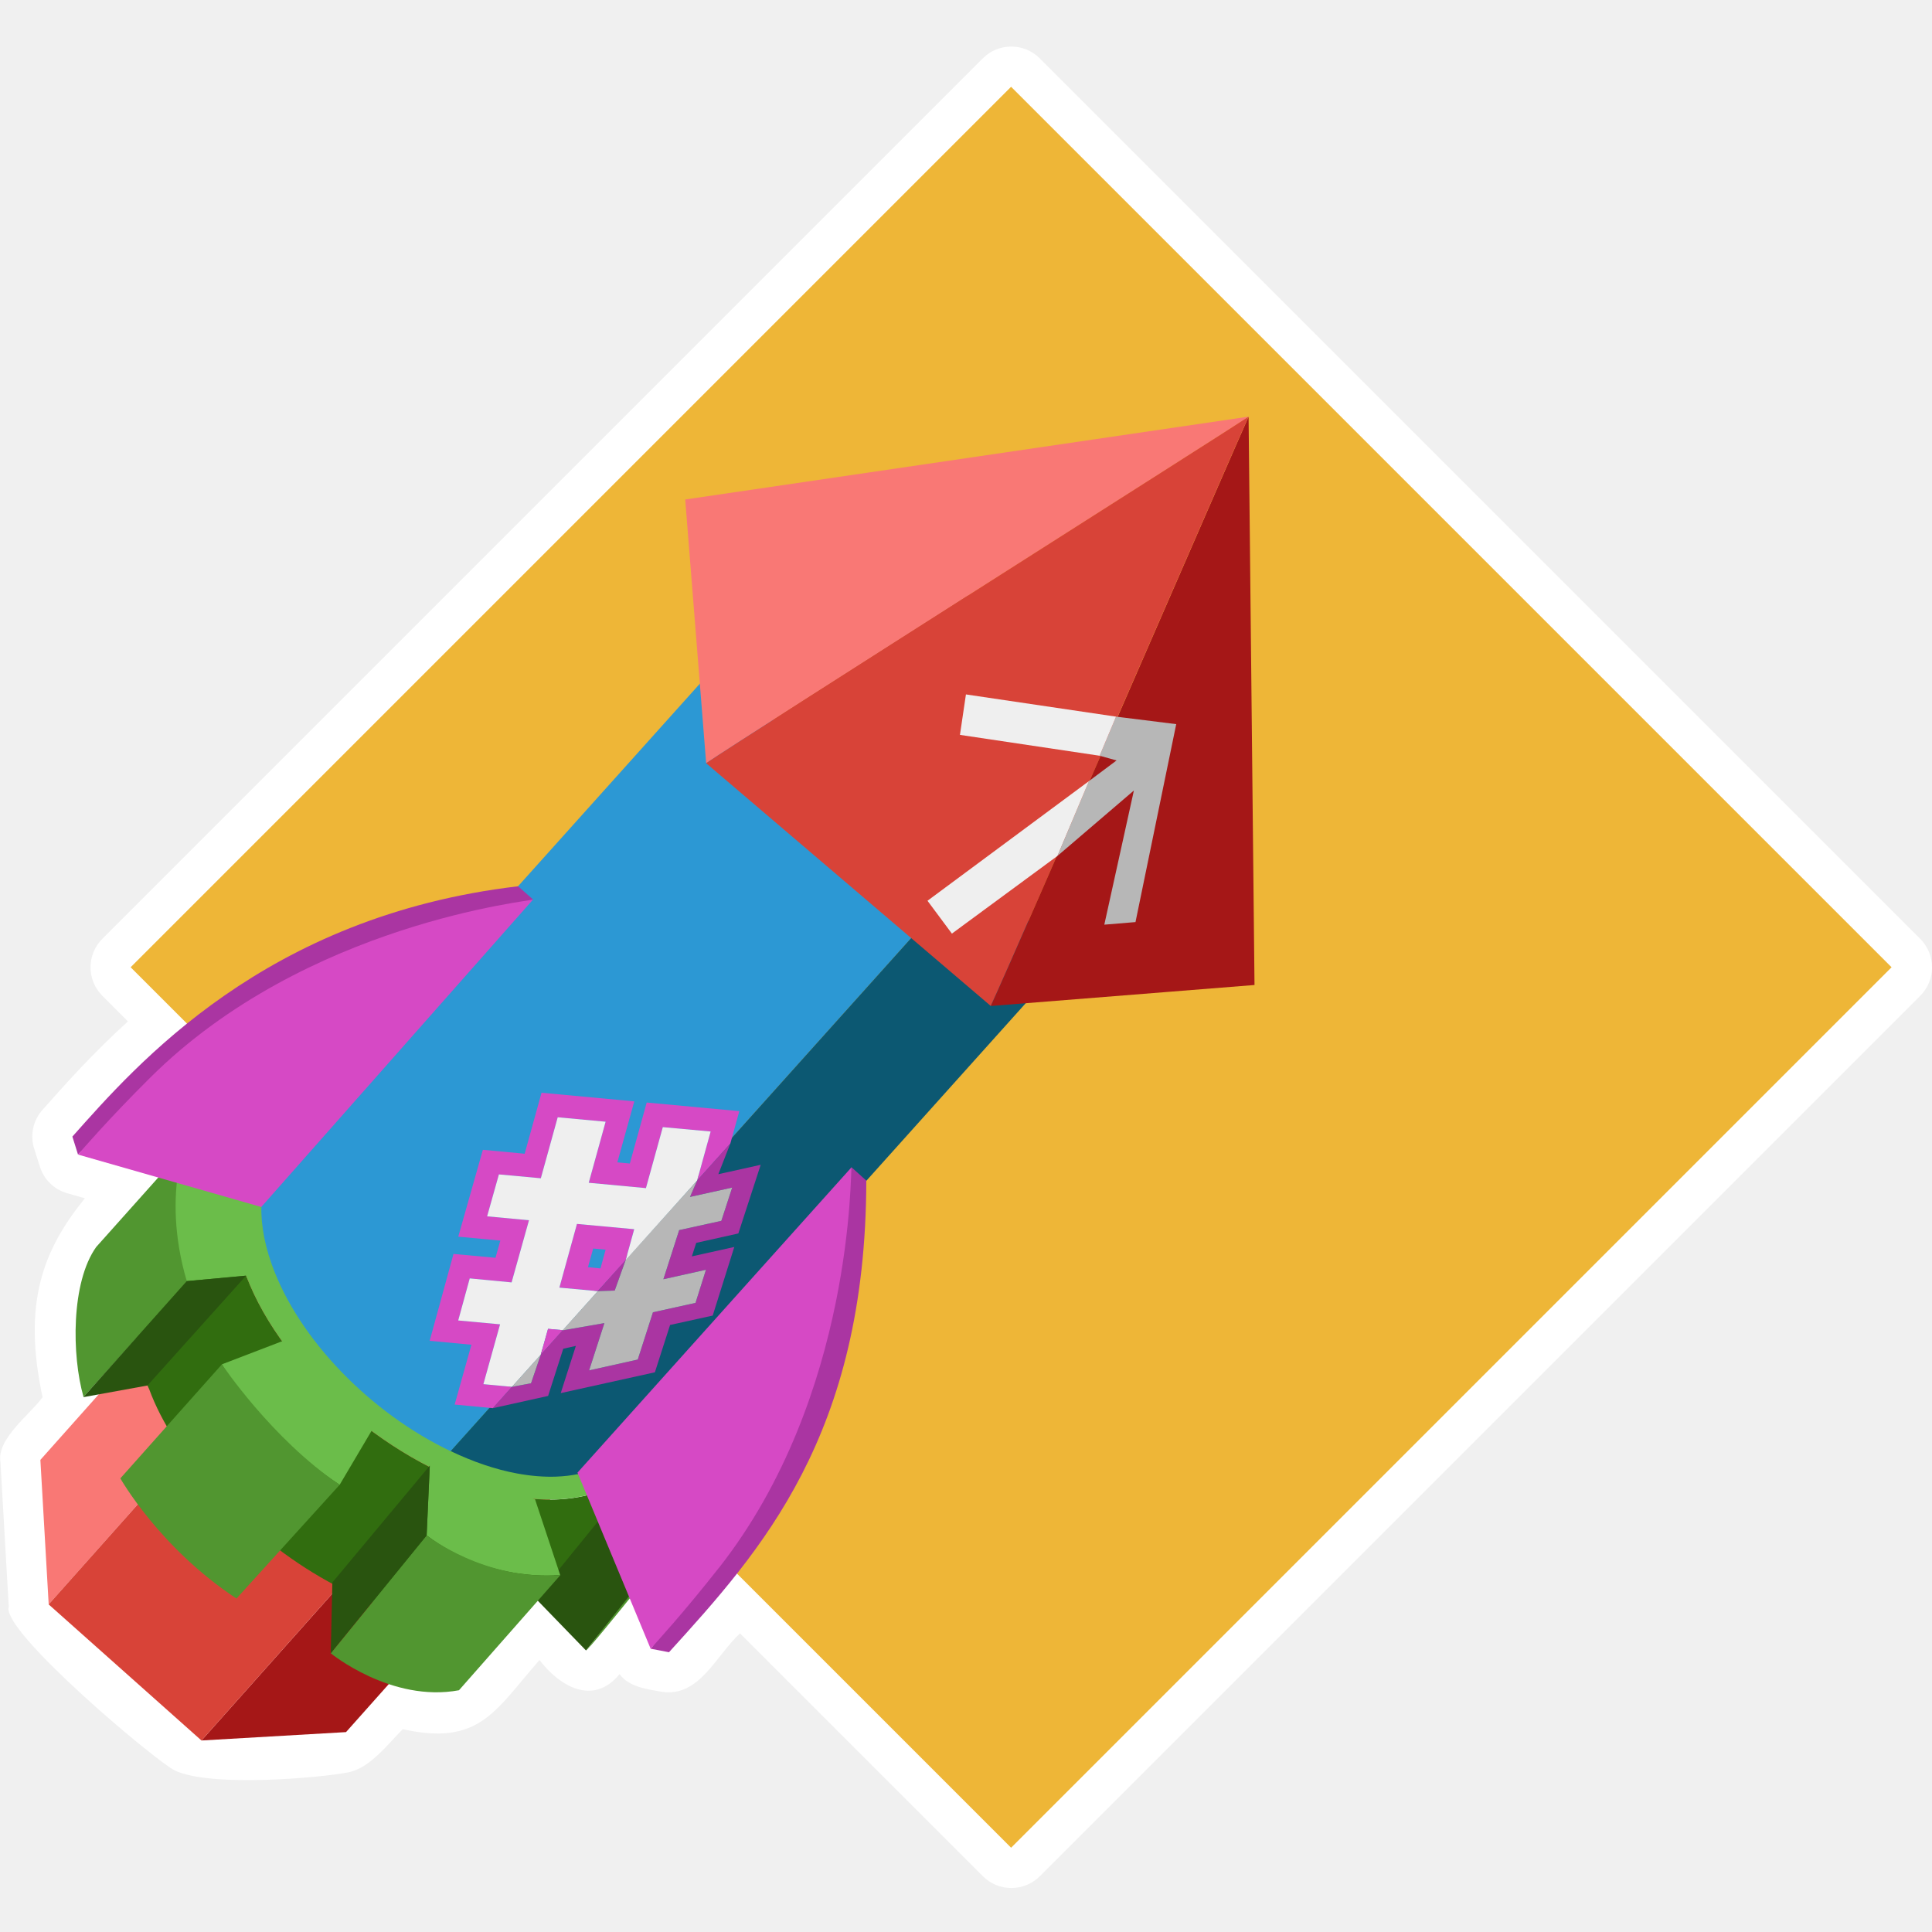
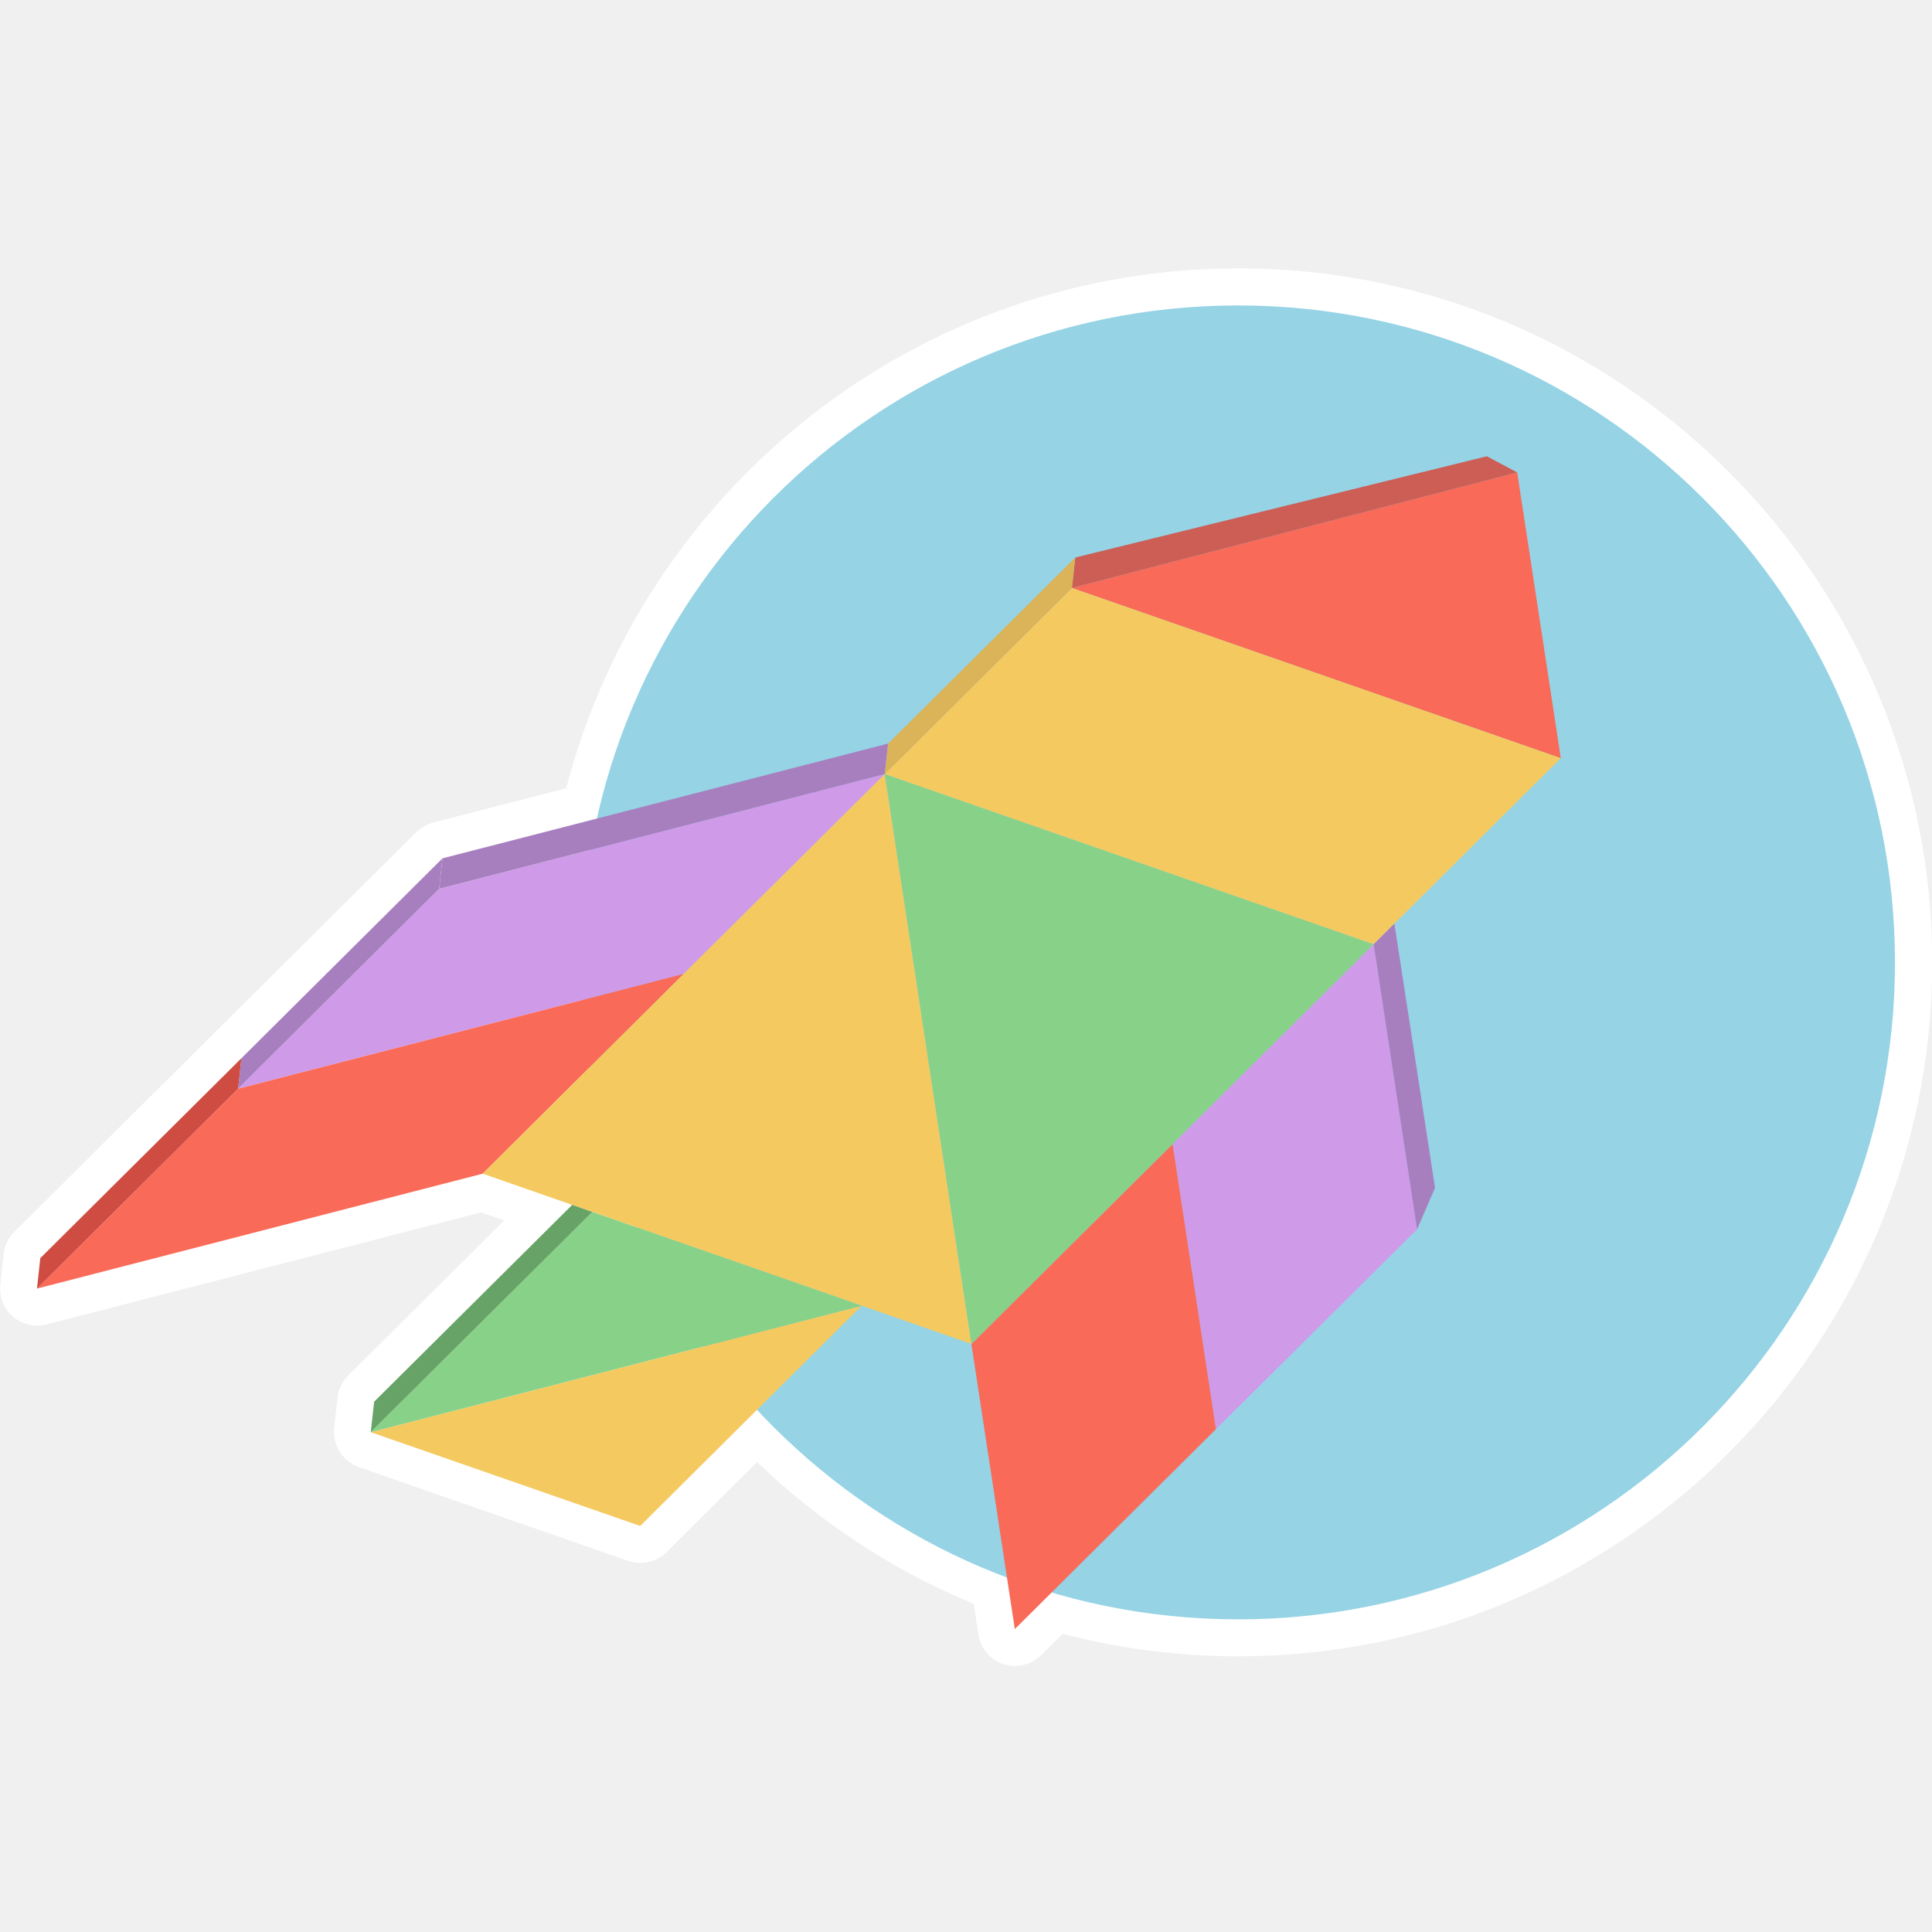
<svg xmlns="http://www.w3.org/2000/svg" id="Camada_1" data-name="Camada 1" viewBox="0 0 300 300">
  <defs>
-     <clipPath id="clippath">
-       <path d="M157.75 144.72l15.48-33.45 9.86 1.23-6.77 30.68-18.57 1.54z" class="cls-3" />
-     </clipPath>
-     <clipPath id="clippath-1">
-       <path d="M75.77 218.78l38.28-42.22 14.39 8.12-36.16 39.88-16.51-5.78z" class="cls-3" />
-     </clipPath>
-     <style>.cls-1{fill:#eeb637}.cls-3{fill:none}.cls-4{fill:#f97875}.cls-5{fill:#a51717}.cls-9{isolation:isolate}.cls-10{fill:#efefef}.cls-11{fill:#aa35a2}.cls-12{fill:#074b5b}.cls-13{fill:#2c98d4}.cls-14{fill:#519630}.cls-15{fill:#d84338}.cls-16{fill:#b7b7b7}.cls-18{fill:#29540f}.cls-20{fill:#d649c5}.cls-21{fill:#6bbd4a}</style>
+     <style>
+       .cls-1 {
+         fill: #88d188;
+       }
+ 
+       .cls-2 {
+         fill: #dbb358;
+       }
+ 
+       .cls-3 {
+         fill: #fff;
+       }
+ 
+       .cls-4 {
+         fill: #95d3e5;
+       }
+ 
+       .cls-5 {
+         fill: #a77fbf;
+       }
+ 
+       .cls-6 {
+         fill: #ce4c42;
+       }
+ 
+       .cls-7 {
+         fill: #f4ca60;
+       }
+ 
+       .cls-8 {
+         fill: #67a367;
+       }
+ 
+       .cls-9 {
+         fill: #cf9ae8;
+       }
+ 
+       .cls-10 {
+         fill: #cc5e56;
+       }
+ 
+       .cls-11 {
+         fill: #f96a58;
+       }
+     </style>
  </defs>
-   <path fill="#fff" d="M300 150.2c0-1.66-.66-3.25-1.83-4.42L161.45 9.06c-1.22-1.22-2.82-1.83-4.42-1.83s-3.2.61-4.42 1.83L15.89 145.78a6.252 6.252 0 000 8.84l3.98 3.98c-5.42 4.92-9.57 9.58-12.8 13.21l-.47.53a6.225 6.225 0 00-1.29 6.03l.88 2.78c.63 2 2.22 3.56 4.24 4.13l2.75.79c-6.59 8.12-9.68 16.39-6.57 30.88-1.82 2.6-7.17 6.43-6.54 10.1l1.29 22.44c-1.28 3.71 22.92 24.08 25.81 25.44 5.66 2.67 22.98 1.08 26.96.27 3.41-.69 6.28-4.61 8.41-6.69 11.95 2.64 14.32-2.87 21.23-10.74 3.06 4 8.32 7.23 12.44 2.18 1.39 1.99 4.32 2.36 6.54 2.75 5.82.88 8.34-5.52 12.16-9.07l37.71 37.71a6.253 6.253 0 008.84 0l136.72-136.72a6.252 6.252 0 001.83-4.42z" />
-   <path d="M60.33 53.52h193.35v193.35H60.33z" class="cls-1" transform="rotate(-45 157.004 150.197)" />
-   <path d="M75.87 233.92c-.96.06-1.81.1-2.57.15-1.3.08-2.33.14-3.17.18l-.56.03c-.47.03-.88.05-1.24.07-.14 0-.27.02-.4.02-.25.01-.47.03-.68.04-1.05.06-1.66.1-2.92.17-.38.02-.81.05-1.33.08l-31.71 35.6 22.44-1.3 31.71-35.6c-4.03.23-7.14.41-9.57.56z" class="cls-5" />
-   <path d="M39.03 209.21l-1.05-18.12-31.71 35.6 1.29 22.44 31.71-35.61-.24-4.31z" class="cls-4" />
-   <path d="M11.44 226h47.68v31.78H11.44z" class="cls-15" transform="rotate(-48.31 35.285 241.896)" />
-   <path d="M39.27 213.52L63 234.65c.52-.03.96-.05 1.33-.08 1.26-.07 1.87-.11 2.92-.17.21-.01.43-.02.68-.04.13 0 .26-.01.4-.02.36-.02.77-.04 1.24-.07l.56-.03c.84-.05 1.88-.11 3.17-.18.76-.04 1.61-.09 2.57-.15 2.43-.14 5.53-.32 9.57-.56l-1.29-22.44-23.73-21.13-22.44 1.3c.35 6.04.7 12.05 1.05 18.13l.25 4.31z" class="cls-15" />
-   <path d="M121.92 135.94l3.22-3.95-29 61.01-3.11 3.83 28.89-60.89z" class="cls-12" />
-   <path d="M92.49 194.62l30.91-58.75 1.73-3.88s-32.83 52.03-28.99 61.02l-3.65 1.61z" class="cls-13" />
-   <path d="M106.37 237.38l-15.38 18.9-8.16-8.42 15.02-18.04 8.52 7.56z" class="cls-18" />
-   <path d="M108.33 235.07c-.95 1.1-16.66 20.98-17.34 21.21 1.06-1.34 16.5-20.91 17.34-21.21z" class="cls-14" />
-   <path d="M45.85 166.17l-11.03 13.56 4.66 2.9 13.32-9.46-6.95-7m62.09 52.39l-3.85 4.74-2.68-2.18 1.69-5.48 4.59 2.07.25.85z" class="cls-12" />
-   <path fill="#316d0f" d="M100.12 227.32L85.25 245.6c-19.53 17.41-54.57-9.41-62.07-29.85-7.82-16.38 8.45-27.04 16.08-37.96-16.19 26.13 38.55 70.7 60.87 49.54z" />
-   <path d="M100.12 227.32c-22.3 21.16-77.05-23.39-60.87-49.53 21.87-21.37 77.34 23.78 60.87 49.53z" class="cls-21" />
-   <path d="M83.08 232.81l3.9 11.74s-10.75 1.39-20.73-6.14l.51-11.31 16.32 5.71z" class="cls-21" />
-   <path d="M28.99 199.13l1.29-22.67-15.34 17.17c-3.91 5.47-3.82 16.82-1.97 23.29l-.03.03 16.05-17.83z" class="cls-14" />
-   <path d="M38.61 198.04l-.06-17.08-9.17-5.28c.16-.22-4.56 9.03-.38 23.25l9.6-.88z" class="cls-21" />
-   <path d="M71.28 262.45l15.74-17.87-.04-.02c-11.67.97-20.73-6.14-20.73-6.14l-14.89 18.3s9.4 7.7 19.92 5.74z" class="cls-14" />
-   <path d="M97.65 229.66l5.19-7.92 7.57 4.27s1.36 6.96-4.23 11.21l-8.52-7.56zm-48.64-56.97l-3.16-6.52s10.62-4.3 19.62 3.52l.1 5.12L49 172.69zm50.24 32.26l4.49-.63s7.14 5.27 4.2 14.24l-5.22-2.16-3.48-10.76" class="cls-13" />
-   <path d="M66.74 227.58l-15.13 18.14-.25 10.99 14.89-18.29.49-10.84zm-53.8-10.63l9.96-1.81 15.32-17.06-9.22.85-16.06 18.02z" class="cls-18" />
-   <path d="M57.83 221.95l-13.8-13.77-9.57 3.67s5.51 10.27 18.28 18.71l5.09-8.61z" class="cls-21" />
-   <path d="M18.69 229.56s6.05 10.76 18.03 18.66l16.02-17.66c-10.59-7.17-18.28-18.71-18.28-18.71l-15.77 17.71z" class="cls-14" />
-   <path fill="#bf6e17" d="M174.86 138.41c-3.4 3.98-9.42 5.72-17.27 4.27-15.7-2.9-32.76-17.45-38.11-32.5-2.67-7.52-1.9-13.75 1.49-17.73 3.4-3.98 9.42-5.72 17.27-4.27 15.71 2.9 32.77 17.45 38.11 32.5 2.67 7.52 1.9 13.74-1.49 17.73z" />
-   <path d="M119.49 110.18c-2.67-7.52-1.9-13.75 1.49-17.73l-77.3 86.13c-3.4 3.98-4.16 10.2-1.49 17.73 4.18 11.77 15.53 23.21 27.79 29.03l77.3-86.13c-12.26-5.83-23.61-17.26-27.79-29.03z" class="cls-13" />
-   <path fill="#0c5872" d="M163.68 143.16c-1.88.07-3.92-.09-6.09-.49-3.41-.63-6.9-1.83-10.31-3.47l-77.3 86.13c3.42 1.63 6.9 2.84 10.31 3.47 2.17.4 4.21.56 6.09.49 4.91-.18 8.73-1.88 11.18-4.75l77.3-86.13c-2.45 2.87-6.28 4.58-11.18 4.75z" />
-   <path d="M194.79 152.95l-40.94 3.26c3.37-7.19 38.67-88.59 40.03-91.49l.92 88.24z" class="cls-5" />
-   <path d="M193.87 64.71c-2.93 1.99-77.96 49.55-84.22 53.8l-3.25-40.95 87.46-12.86z" class="cls-4" />
-   <path d="M153.84 156.2l-44.19-37.69c6.57-4.46 81.57-52 84.22-53.8-1.5 3.2-36.81 84.64-40.03 91.49z" class="cls-15" />
-   <path d="M170.68 117.32l-1.69 4.03 4.81-3.57-3.12-.46z" class="cls-3" />
-   <g clip-path="url(#clippath)">
-     <path d="M182.1 112.37l-8.8-1.09-2.55 6.07 2.63.73-4.29 3.21-4.89 11.62 11.87-10.16-4.6 20.86 4.85-.43 6.33-30.77" class="cls-16" />
-   </g>
-   <path d="M144.02 139.87l3.79 5.1 16.39-12.06 4.89-11.62-25.07 18.58zm5.97-32.04l-.93 6.28 21.69 3.24 2.55-6.07-23.31-3.45z" class="cls-10" />
-   <path d="M132.15 134.45l2.86-3.35" class="cls-3" />
-   <g clip-path="url(#clippath-1)">
-     <path d="M97.16 195.63l-4.33 4.86 2.62-.09 1.71-4.77" class="cls-11" />
-     <path d="M113.41 177.56l-5.16 5.75-1.11 2.55 6.55-1.45-1.68 5.16-6.55 1.44-2.45 7.63 6.61-1.47-1.62 5.14-6.61 1.46-2.36 7.34-7.55 1.68 2.37-7.34-6.5 1.13-3.38 3.78-1.51 4.43-2.97.56-2.96 3.31 8.58-1.9 2.35-7.33 1.96-.44-2.35 7.33 14.62-3.23 2.36-7.35 6.62-1.46 3.35-10.65-6.59 1.46.68-2.1 6.54-1.46 3.47-10.66-6.58 1.46 1.87-4.77" class="cls-11" />
-     <path d="M83.97 210.36l-4.48 4.99 2.97-.56 1.51-4.43m29.72-25.95l-6.55 1.45 1.11-2.55-11.09 12.32-1.71 4.77-2.62.09-5.48 6.09 6.5-1.13-2.37 7.34 7.55-1.68 2.36-7.34 6.61-1.46 1.62-5.14-6.61 1.47 2.45-7.63 6.55-1.44 1.68-5.16" class="cls-16" />
-   </g>
-   <path d="M110.35 175.7l-7.43-.68-2.62 9.47-8.88-.83 2.62-9.48-7.44-.69-2.62 9.47-6.51-.6-1.83 6.51 6.5.61-2.7 9.65-6.5-.62-1.79 6.53 6.5.6-2.59 9.29 4.43.42-2.96 3.31-5.93-.56 2.6-9.29-6.48-.61 3.7-13.49 6.52.6.75-2.67-6.53-.61 3.82-13.49 6.49.61 2.62-9.47 14.4 1.34-2.63 9.47 1.94.18 2.62-9.47 14.38 1.34-1.39 5.02-5.16 5.75 2.1-7.61z" class="cls-20" />
-   <path d="M92.11 193.87l-.81 2.9 1.94.19.8-2.91-1.93-.18z" class="cls-3" />
-   <path d="M98.48 190.87l-8.89-.83-2.73 9.89 5.97.55 4.32-4.81 1.33-4.81zm-7.18 5.9l.81-2.9 1.93.18-.8 2.91-1.94-.19z" class="cls-20" />
-   <path d="M98.48 190.87l-8.89-.82-2.73 9.89 5.97.55-5.44 6.06-2.29-.21-1.13 4.02-4.48 4.99-4.43-.42 2.59-9.29-6.5-.6 1.79-6.53 6.5.62 2.7-9.65-6.5-.61 1.83-6.51 6.51.6 2.62-9.47 7.44.69-2.62 9.48 8.88.83 2.62-9.47 7.43.68-2.1 7.61-11.1 12.37 1.33-4.81z" class="cls-10" />
-   <path d="M83.97 210.36l3.42-3.81-2.29-.21-1.13 4.02z" class="cls-20" />
+   <path class="cls-3" d="M192.24,41.68c-50.08,0-92.29,34.34-104.32,80.72l-20.64,5.32s-.05.02-.07.02c-.25.07-.49.15-.73.25-.04.02-.08.04-.12.06-.2.09-.4.2-.6.31-.04.03-.09.05-.13.08-.21.13-.41.28-.61.44-.04.04-.08.07-.12.11-.08.07-.16.14-.24.21l-31.22,31.04-31.22,31.04c-.93.93-1.52,2.14-1.66,3.45l-.52,4.74c-.02.14,0,.28-.01.42,0,.14-.02.28-.01.41,0,.18.03.36.06.54.02.12.02.24.04.36.05.23.11.45.19.68.02.07.03.13.06.2.11.29.24.56.39.83,0,0,0,.02.01.03.13.23.28.45.44.66.03.03.06.06.09.1.15.18.3.36.47.52.06.06.14.12.2.18.14.12.28.24.43.35.08.06.17.11.25.17.15.1.31.19.47.27.05.03.1.06.15.09.06.03.11.05.17.07.09.04.17.07.26.11.14.05.27.1.41.14.09.03.17.05.26.07.15.04.3.07.46.09.08.01.15.03.23.04.22.03.44.04.67.04.01,0,.02,0,.03,0,.01,0,.02,0,.03,0,.21,0,.41-.02.62-.04.07,0,.14-.02.2-.03.16-.02.31-.05.47-.09.04,0,.08-.01.12-.02l67.52-17.41,3.58,1.25-24.23,24.08c-.93.93-1.52,2.14-1.66,3.45l-.52,4.74c0,.07,0,.13,0,.2,0,.06-.02.12-.02.19,0,.06,0,.13,0,.19,0,.08,0,.17,0,.25,0,.1.02.19.03.29.01.13.03.26.05.39.01.07.02.15.03.22.02.09.05.18.07.27.03.14.07.27.12.41,0,0,0,0,0,0,.02.06.03.13.05.19.03.08.08.16.11.24.05.13.11.26.18.38.03.07.06.14.1.21,0,0,0,.02.01.03.04.08.1.15.15.22.06.09.12.19.18.28.04.05.07.11.11.16.03.04.06.07.09.1.05.06.1.11.15.17.06.07.12.15.19.21.04.04.08.09.13.13.06.06.14.12.2.18.07.06.14.13.21.19.03.02.05.05.08.07.04.03.09.06.14.09.08.06.17.11.25.17.1.07.21.14.31.2.06.03.12.06.18.09.04.02.08.05.12.07.06.03.11.04.17.07.09.04.18.07.26.11.06.02.12.05.18.07l41.83,14.56c.62.22,1.26.32,1.89.32,1.49,0,2.96-.58,4.05-1.67l14.08-14c9.66,9.31,21.05,16.83,33.63,22.03l.73,4.76c.33,2.14,1.83,3.91,3.88,4.59.59.19,1.2.29,1.8.29,1.49,0,2.96-.58,4.05-1.67l3.35-3.33c8.71,2.28,17.85,3.5,27.26,3.5,59.42,0,107.76-48.34,107.76-107.76s-48.34-107.76-107.76-107.76Z" />
  <g>
-     <path d="M130.78 180.85l.07-.09-.07.09z" class="cls-1" />
-     <g class="cls-9">
-       <path d="M126.74 180.18l.08-.09-.08.09z" class="cls-1" />
-     </g>
-     <path d="M103.89 256.56l-2.86-.55c.86-.95 1.35-2.27 2.18-3.18 26.33-29.21 26.57-65.05 29.01-71.58l2.3 2.07c-.07 39.57-16.36 57.51-30.64 73.24z" class="cls-11" />
-     <path d="M135.64 182.42l.08-.08-.08.08z" class="cls-1" />
-     <g class="cls-9">
-       <path d="M132.42 181.49l.08-.08-.08.08z" class="cls-1" />
-       <path d="M111.63 243.45c-5.56 7.07-9.74 11.6-10.6 12.56l-11.36-27.34 42.56-47.42c-.2.05.49 35.38-20.59 62.2z" class="cls-20" />
-     </g>
-     <path d="M132.42 181.49l3.22.93" class="cls-3" />
-     <path d="M11.24 176.49l.87 2.78c.85-.97 2.1-1.61 2.91-2.53 25.98-29.52 61.56-33.89 67.75-37.07l-2.32-2.05c-39.29 4.63-59.21 27.64-69.22 38.88z" class="cls-11" />
-     <path d="M81.22 136.41l.07-.09-.07.09z" class="cls-1" />
-     <g class="cls-9">
-       <path d="M82.51 139.5l.07-.08-.07.08z" class="cls-1" />
-       <path d="M23.36 167.3c-6.38 6.34-10.4 11.01-11.25 11.98l28.46 8.14 42.2-47.74c-.03.2-35.2 3.59-59.42 27.63z" class="cls-20" />
-     </g>
-     <path d="M82.51 139.5l-1.29-3.09" class="cls-3" />
-     <path d="M83.57 138.63l.07-.09-.07.09z" class="cls-1" />
-     <g class="cls-9">
-       <path d="M84.84 142.45h-.01l.08-.09-.07.09z" class="cls-1" />
+     <circle class="cls-4" cx="192.24" cy="149.44" r="102.01" />
+     <g>
+       <g>
+         <polyline class="cls-11" points="235.59 73.36 166.45 91.3 204.28 104.47 242.12 117.64 242.12 117.64 242.36 117.73 235.59 73.36" />
+         <polyline class="cls-9" points="137.39 120.19 68.19 138.02 36.97 169.06 106.16 151.23 137.39 120.19" />
+         <polyline class="cls-11" points="106.16 151.23 36.97 169.06 5.74 200.09 74.95 182.25 106.16 151.23" />
+         <polyline class="cls-7" points="137.38 120.2 106.15 151.23 74.95 182.25 112.89 195.47 133.8 202.75 133.81 202.75 150.84 208.69 137.38 120.2" />
+         <polyline class="cls-1" points="137.39 120.19 150.85 208.68 213.3 146.62 137.39 120.19" />
+         <polyline class="cls-7" points="166.45 91.3 137.39 120.19 213.3 146.62 242.36 117.73 242.36 117.73 204.41 104.51 166.45 91.3" />
+         <polyline class="cls-7" points="133.81 202.75 57.57 222.39 99.41 236.95 133.81 202.75 133.81 202.75" />
+         <polyline class="cls-1" points="91.98 188.19 57.57 222.39 133.81 202.75 112.9 195.47 91.98 188.19" />
+         <polyline class="cls-9" points="213.3 146.63 182.08 177.67 188.81 221.92 220.04 190.89 213.3 146.63" />
+         <polyline class="cls-11" points="182.08 177.67 150.84 208.71 157.58 252.96 188.81 221.92 182.08 177.67" />
+       </g>
+       <polygon class="cls-5" points="68.19 138.02 68.71 133.28 137.91 115.46 137.39 120.19 68.19 138.02" />
+       <polygon class="cls-10" points="166.45 91.3 166.97 86.57 230.88 70.85 235.59 73.36 166.45 91.3" />
+       <polygon class="cls-5" points="216.52 143.42 213.3 146.63 220.04 190.89 222.83 184.44 216.52 143.42" />
+       <polygon class="cls-5" points="36.97 169.06 37.49 164.32 68.71 133.28 68.19 138.02 36.97 169.06" />
+       <polygon class="cls-2" points="137.39 120.2 137.91 115.46 166.97 86.57 166.45 91.3 137.39 120.2" />
+       <polygon class="cls-6" points="5.74 200.09 6.26 195.36 37.49 164.32 36.97 169.06 5.74 200.09" />
+       <polygon class="cls-8" points="57.57 222.39 58.1 217.65 88.85 187.09 91.98 188.19 57.57 222.39" />
    </g>
  </g>
</svg>
